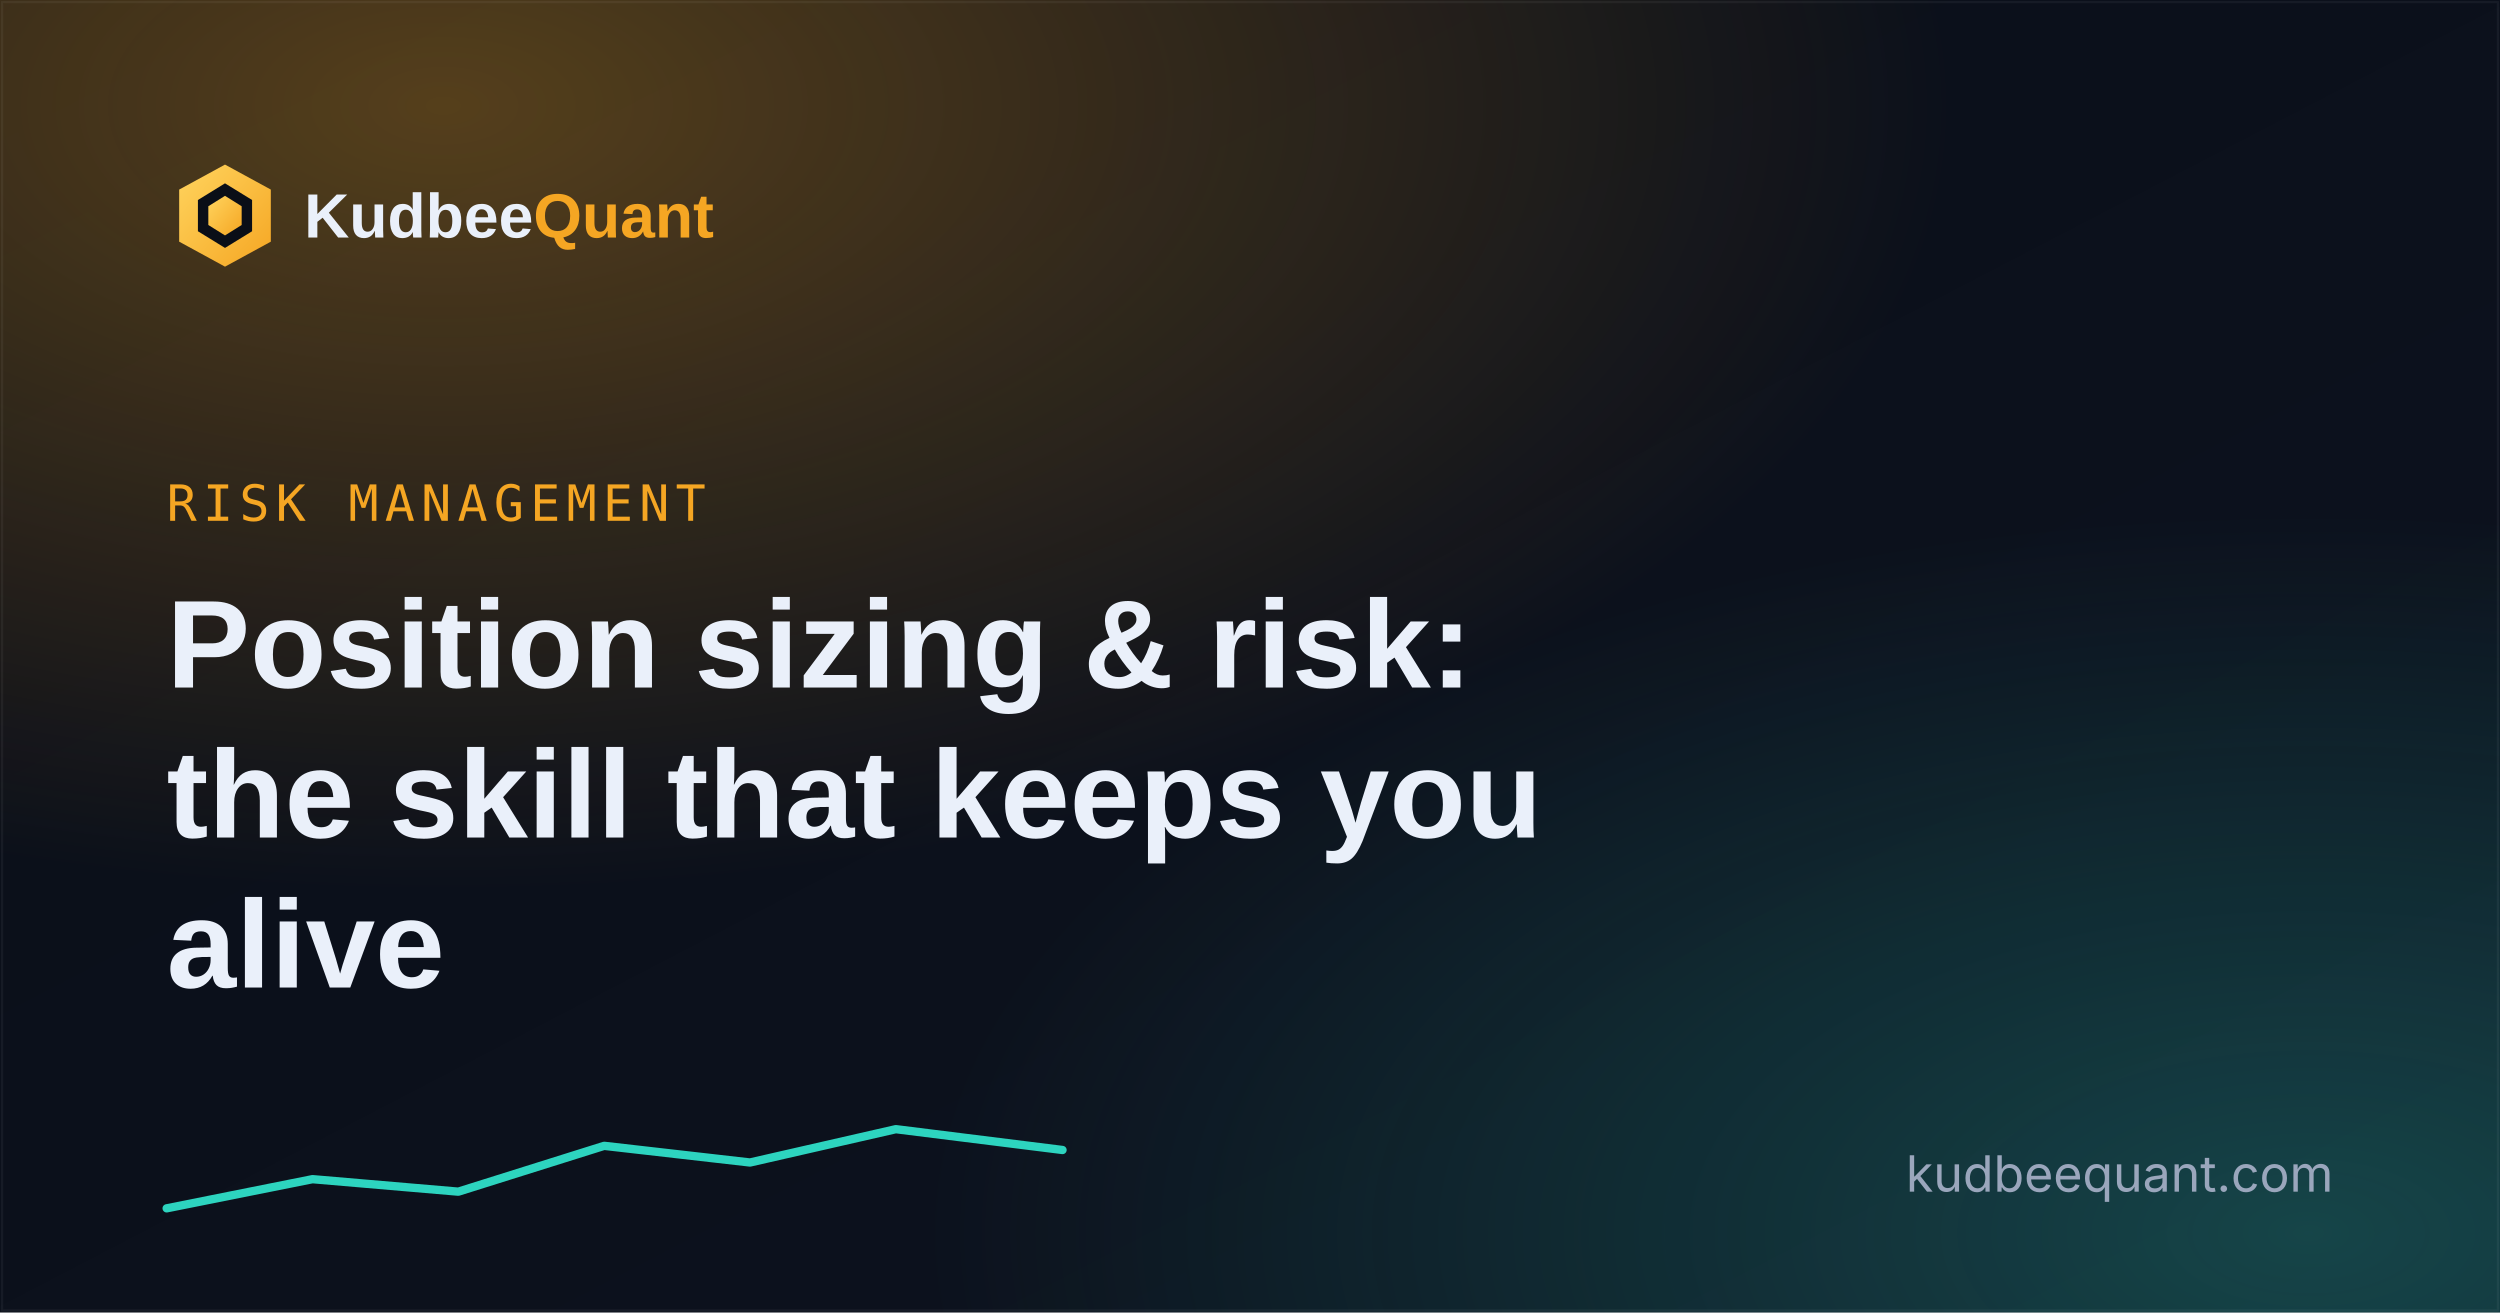
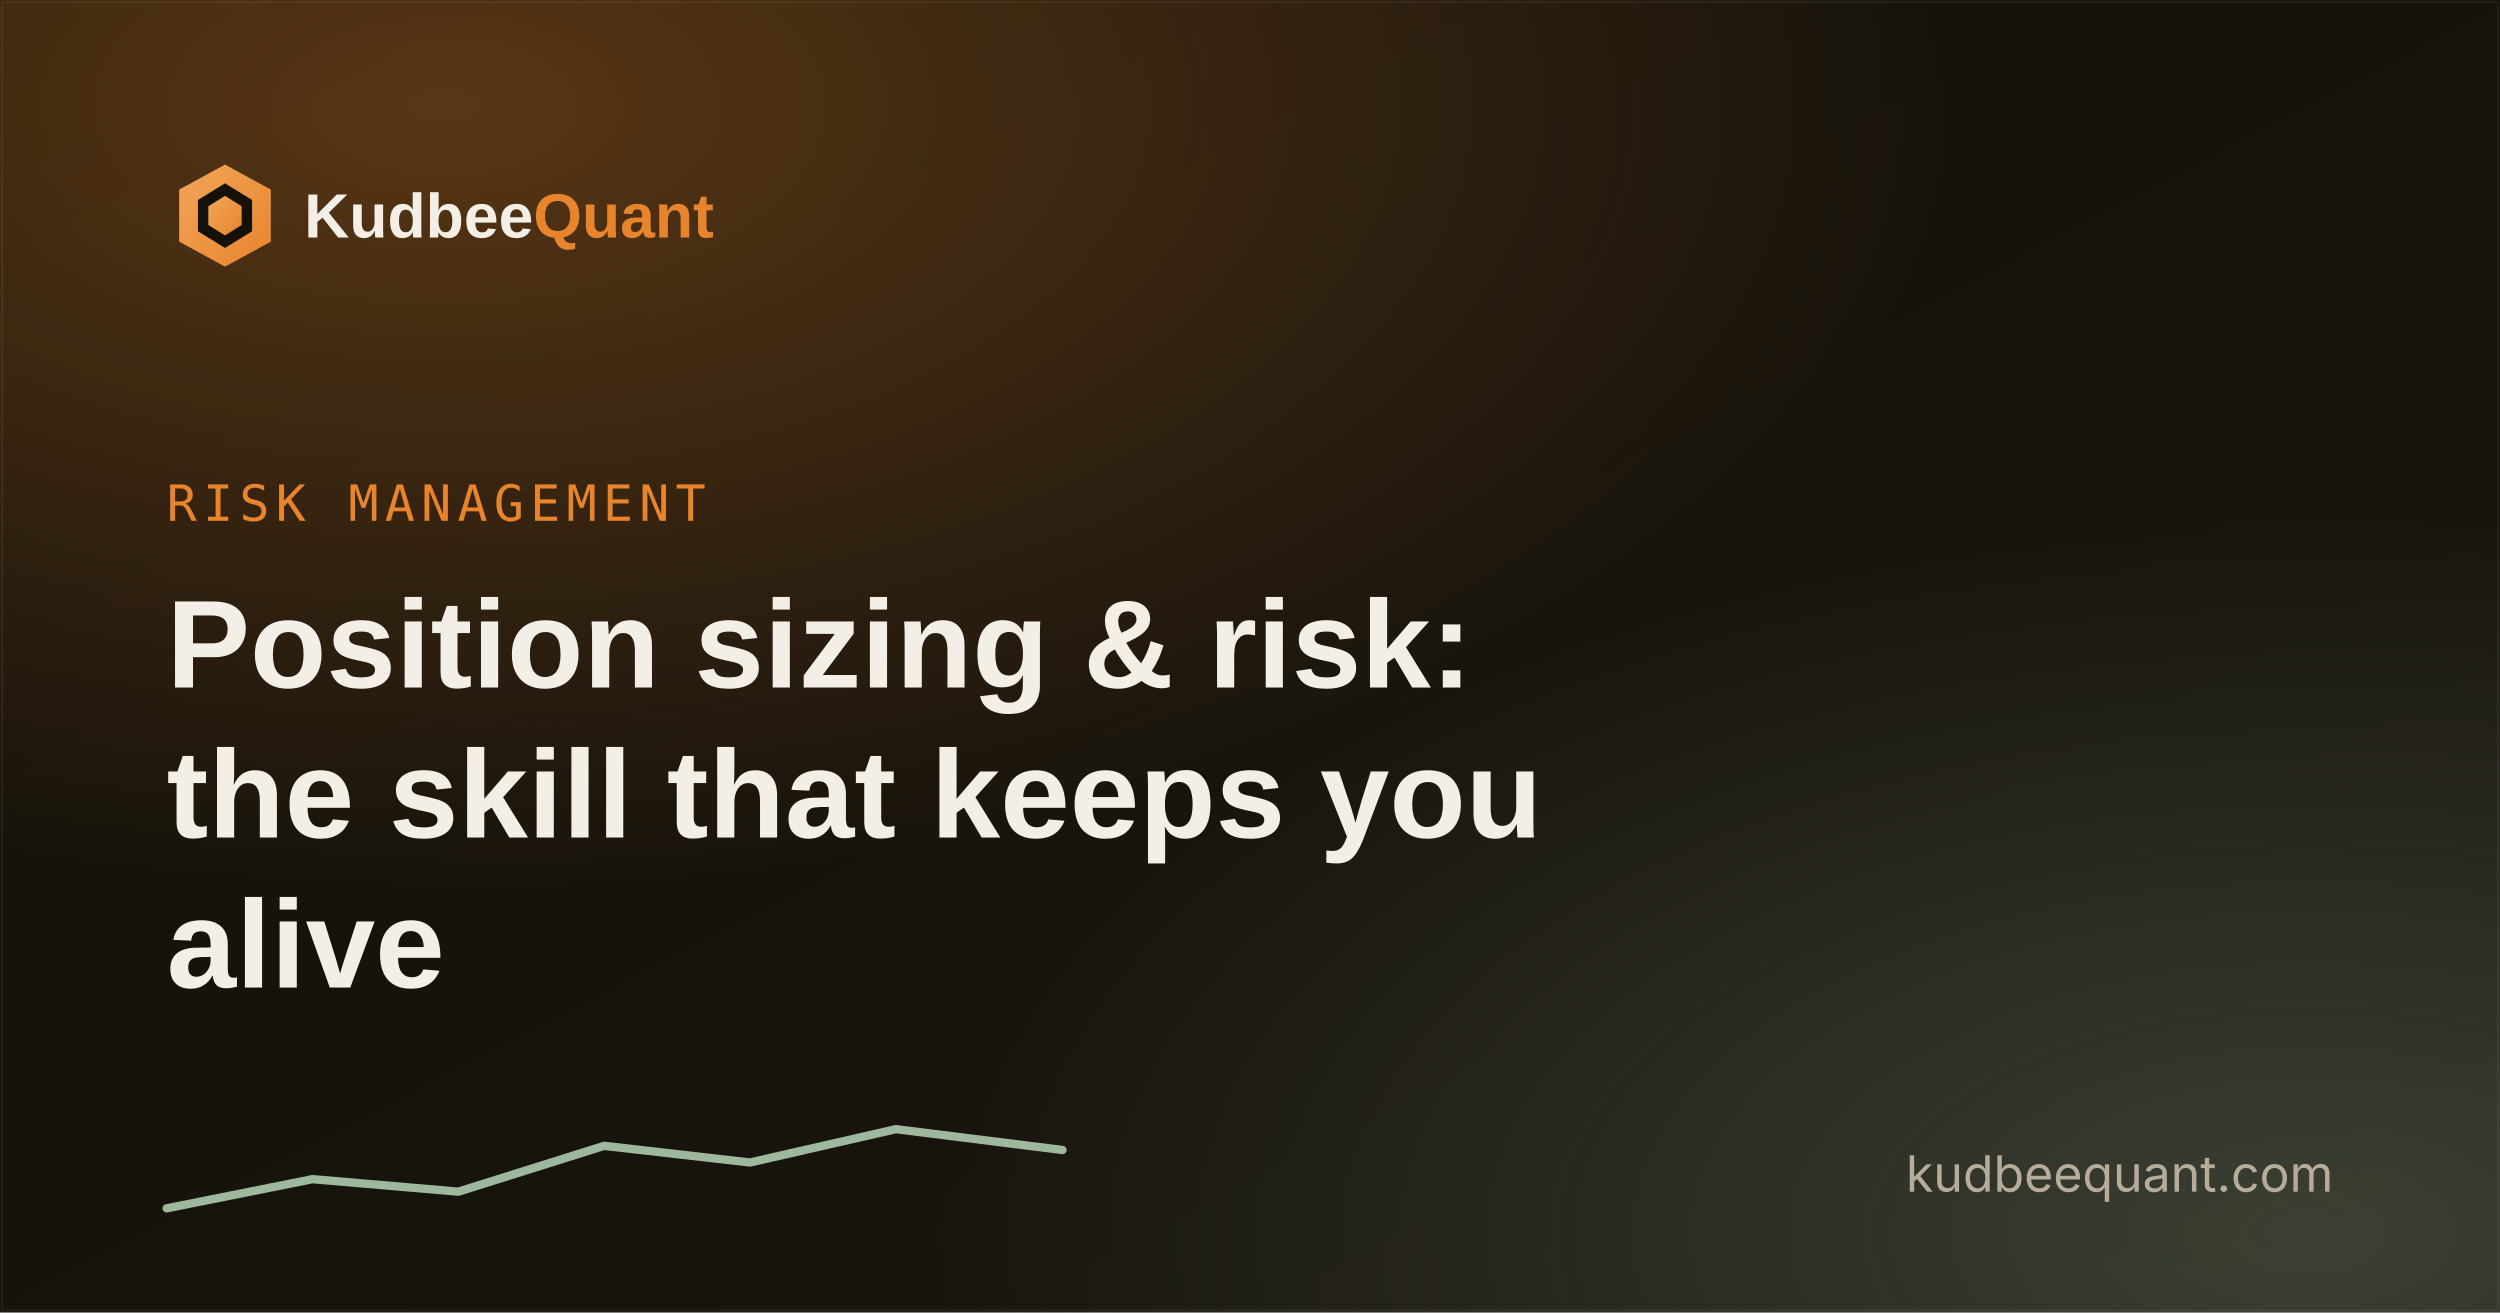
<svg xmlns="http://www.w3.org/2000/svg" viewBox="0 0 1200 630" width="1200" height="630">
  <defs>
    <linearGradient id="bg" x1="0" y1="0" x2="1" y2="1">
-       <stop offset="0" stop-color="#0a0e17" />
-       <stop offset="1" stop-color="#0d1320" />
+       <stop offset="0" stop-color="#141109" />
+       <stop offset="1" stop-color="#1A1610" />
    </linearGradient>
    <linearGradient id="gold" x1="0" y1="0" x2="1" y2="1">
-       <stop offset="0" stop-color="#FFD45E" />
-       <stop offset="1" stop-color="#F5A623" />
+       <stop offset="0" stop-color="#F2A65A" />
+       <stop offset="1" stop-color="#E8842C" />
    </linearGradient>
    <radialGradient id="glow" cx="18%" cy="8%" r="60%">
-       <stop offset="0" stop-color="#F5A623" stop-opacity="0.32" />
-       <stop offset="1" stop-color="#F5A623" stop-opacity="0" />
+       <stop offset="0" stop-color="#E8842C" stop-opacity="0.32" />
+       <stop offset="1" stop-color="#E8842C" stop-opacity="0" />
    </radialGradient>
    <radialGradient id="glow2" cx="92%" cy="94%" r="55%">
-       <stop offset="0" stop-color="#2DD4BF" stop-opacity="0.26" />
-       <stop offset="1" stop-color="#2DD4BF" stop-opacity="0" />
+       <stop offset="0" stop-color="#9DB89C" stop-opacity="0.26" />
+       <stop offset="1" stop-color="#9DB89C" stop-opacity="0" />
    </radialGradient>
  </defs>
  <rect width="1200" height="630" fill="url(#bg)" />
  <rect width="1200" height="630" fill="url(#glow)" />
  <rect width="1200" height="630" fill="url(#glow2)" />
  <rect x="1" y="1" width="1198" height="628" rx="0" fill="none" stroke="#ffffff" stroke-opacity="0.05" />
  <g transform="translate(80,76)">
    <polygon points="28,3 50,15 50,40 28,52 6,40 6,15" fill="url(#gold)" />
-     <polygon points="28,12 41,20 41,35 28,43 15,35 15,20" fill="#0a0e17" />
+     <polygon points="28,12 41,20 41,35 28,43 15,35 15,20" fill="#141109" />
    <polygon points="28,18 36,23 36,32 28,37 20,32 20,23" fill="url(#gold)" />
-     <text x="66" y="38" font-family="Space Grotesk, Arial, sans-serif" font-size="30" font-weight="700" fill="#EAF0FA">Kudbee<tspan fill="#F5A623">Quant</tspan>
+     <text x="66" y="38" font-family="Fraunces, Arial, sans-serif" font-size="30" font-weight="700" fill="#F4EFE6">Kudbee<tspan fill="#E8842C">Quant</tspan>
    </text>
  </g>
-   <text x="80" y="250" font-family="JetBrains Mono, monospace" font-size="24" letter-spacing="3" fill="#F5A623">RISK MANAGEMENT</text>
-   <text x="80" y="330" font-family="Space Grotesk, Arial, sans-serif" font-size="60" font-weight="700" fill="#EAF0FA">Position sizing &amp; risk:</text>
-   <text x="80" y="402" font-family="Space Grotesk, Arial, sans-serif" font-size="60" font-weight="700" fill="#EAF0FA">the skill that keeps you</text>
-   <text x="80" y="474" font-family="Space Grotesk, Arial, sans-serif" font-size="60" font-weight="700" fill="#EAF0FA">alive</text>
+   <text x="80" y="250" font-family="JetBrains Mono, monospace" font-size="24" letter-spacing="3" fill="#E8842C">RISK MANAGEMENT</text>
+   <text x="80" y="330" font-family="Fraunces, Arial, sans-serif" font-size="60" font-weight="700" fill="#F4EFE6">Position sizing &amp; risk:</text>
+   <text x="80" y="402" font-family="Fraunces, Arial, sans-serif" font-size="60" font-weight="700" fill="#F4EFE6">the skill that keeps you</text>
+   <text x="80" y="474" font-family="Fraunces, Arial, sans-serif" font-size="60" font-weight="700" fill="#F4EFE6">alive</text>
  <g transform="translate(80,540)">
-     <polyline points="0,40 70,26 140,32 210,10 280,18 350,2 430,12" fill="none" stroke="#2DD4BF" stroke-width="4" stroke-linejoin="round" stroke-linecap="round" />
+     <polyline points="0,40 70,26 140,32 210,10 280,18 350,2 430,12" fill="none" stroke="#9DB89C" stroke-width="4" stroke-linejoin="round" stroke-linecap="round" />
  </g>
-   <text x="1120" y="572" text-anchor="end" font-family="Inter, Arial, sans-serif" font-size="24" fill="#9AA6BC">kudbeequant.com</text>
+   <text x="1120" y="572" text-anchor="end" font-family="Inter, Arial, sans-serif" font-size="24" fill="#B7AC99">kudbeequant.com</text>
</svg>
